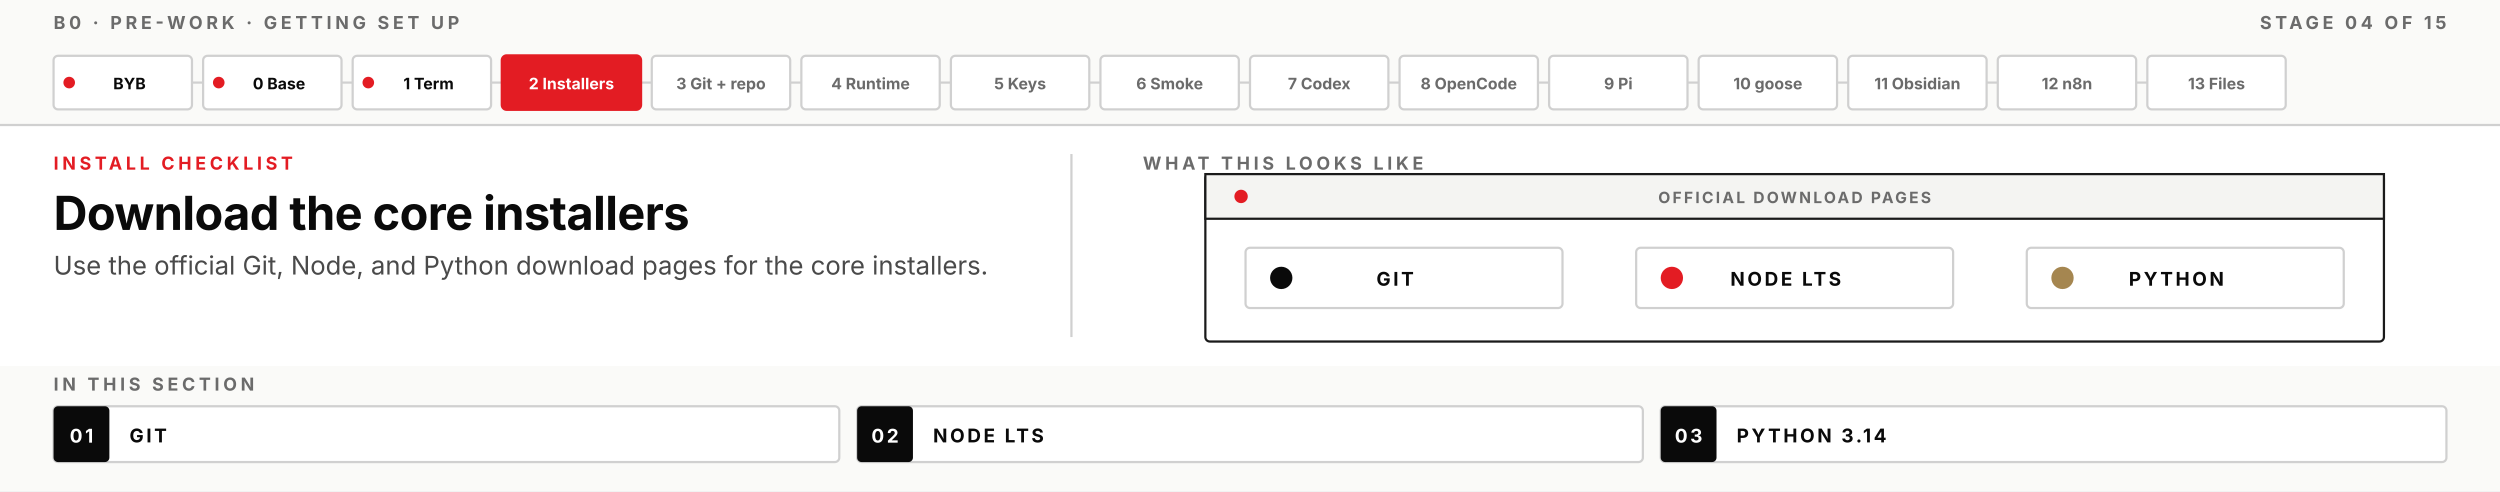
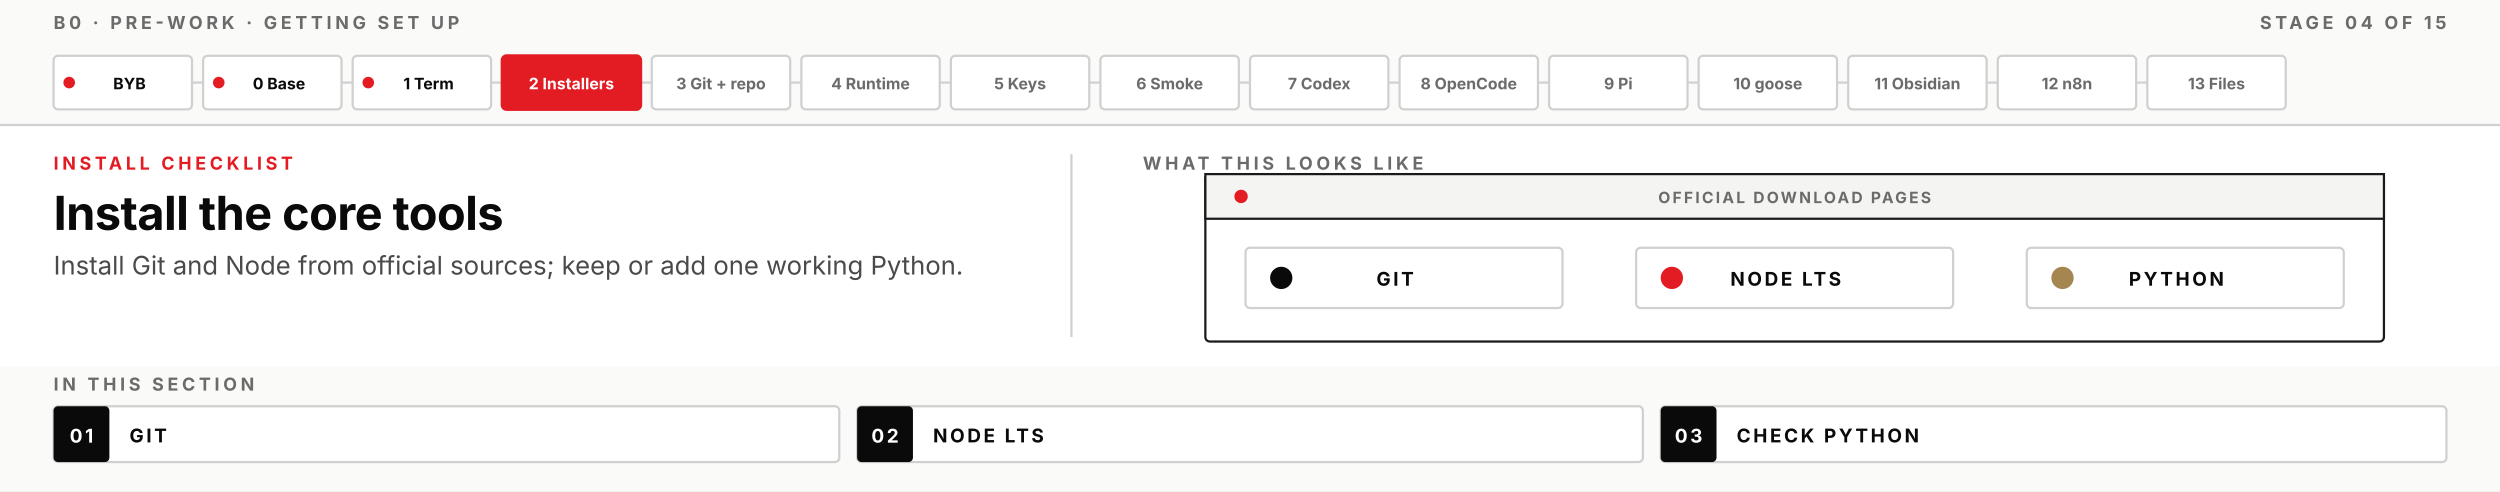
- <svg xmlns="http://www.w3.org/2000/svg" viewBox="0 0 1120 220" role="img" aria-labelledby="title-install-pre-work-2-download-the-core-installers">
+ <svg xmlns="http://www.w3.org/2000/svg" viewBox="0 0 1120 220" role="img" aria-labelledby="title-install-pre-work-2-install-the-core-tools">
  <defs>
    <marker id="arrow" viewBox="0 0 8 8" refX="7" refY="4" markerWidth="6" markerHeight="6" orient="auto-start-reverse">
      <path d="M0 0 8 4 0 8Z" fill="#0A0A0A" />
    </marker>
    <marker id="arrow-red" viewBox="0 0 8 8" refX="7" refY="4" markerWidth="6" markerHeight="6" orient="auto-start-reverse">
      <path d="M0 0 8 4 0 8Z" fill="#E31C23" />
    </marker>
    <style>
      text { font-family: system-ui, "Inter", "Helvetica Neue", Arial, sans-serif; fill: #0A0A0A; }
      .micro { font-size: 8px; font-weight: 650; letter-spacing: 1.65px; }
      .tiny { font-size: 7px; font-weight: 650; letter-spacing: 1px; }
      .railtext { font-size: 7.1px; font-weight: 650; }
      .title { font-size: 21px; font-weight: 680; letter-spacing: -0.25px; }
      .purpose { font-size: 11.5px; font-weight: 430; fill: #4A4A4A; }
      .caption { font-size: 8.5px; font-weight: 650; letter-spacing: 1.15px; }
      .body { font-size: 9.5px; font-weight: 520; }
      .muted { fill: #6B6B6B; }
      .white { fill: #FFFFFF; }
      .red { fill: #E31C23; }
      .gold { fill: #A58650; }
      .line { fill: none; stroke: #0A0A0A; stroke-width: 1.35; vector-effect: non-scaling-stroke; }
      .hair { fill: none; stroke: #D0D0D0; stroke-width: 1; vector-effect: non-scaling-stroke; }
      .redline { fill: none; stroke: #E31C23; stroke-width: 1.4; vector-effect: non-scaling-stroke; }
      .goldline { fill: none; stroke: #A58650; stroke-width: 1.35; vector-effect: non-scaling-stroke; }
      .dash { stroke-dasharray: 5 4; }
    </style>
  </defs>
  <rect width="1120" height="220" fill="#FFFFFF" />
  <rect x="0" y="0" width="1120" height="56" fill="#FAFAF8" />
  <text x="24" y="13" class="micro muted">B0 · PRE-WORK · GETTING SET UP</text>
  <text x="1096" y="13" class="micro muted" text-anchor="end">STAGE 04 OF 15</text>
  <path d="M55 37H993" class="hair" />
  <rect x="24" y="25" width="62" height="24" rx="2" fill="#FFFFFF" stroke="#D0D0D0" stroke-width="1" />
  <circle cx="31" cy="37" r="2.6" fill="#E31C23" />
  <text x="58" y="40" class="railtext" text-anchor="middle">BYB</text>
  <rect x="91" y="25" width="62" height="24" rx="2" fill="#FFFFFF" stroke="#D0D0D0" stroke-width="1" />
  <circle cx="98" cy="37" r="2.6" fill="#E31C23" />
  <text x="125" y="40" class="railtext" text-anchor="middle">0 Base</text>
  <rect x="158" y="25" width="62" height="24" rx="2" fill="#FFFFFF" stroke="#D0D0D0" stroke-width="1" />
  <circle cx="165" cy="37" r="2.6" fill="#E31C23" />
  <text x="192" y="40" class="railtext" text-anchor="middle">1 Term</text>
  <rect x="225" y="25" width="62" height="24" rx="2" fill="#E31C23" stroke="#E31C23" stroke-width="1.4" />
  <text x="256" y="40" class="railtext white" text-anchor="middle">2 Installers</text>
  <rect x="292" y="25" width="62" height="24" rx="2" fill="#FFFFFF" stroke="#D0D0D0" stroke-width="1" />
  <text x="323" y="40" class="railtext muted" text-anchor="middle">3 Git + repo</text>
  <rect x="359" y="25" width="62" height="24" rx="2" fill="#FFFFFF" stroke="#D0D0D0" stroke-width="1" />
  <text x="390" y="40" class="railtext muted" text-anchor="middle">4 Runtime</text>
  <rect x="426" y="25" width="62" height="24" rx="2" fill="#FFFFFF" stroke="#D0D0D0" stroke-width="1" />
  <text x="457" y="40" class="railtext muted" text-anchor="middle">5 Keys</text>
  <rect x="493" y="25" width="62" height="24" rx="2" fill="#FFFFFF" stroke="#D0D0D0" stroke-width="1" />
  <text x="524" y="40" class="railtext muted" text-anchor="middle">6 Smoke</text>
  <rect x="560" y="25" width="62" height="24" rx="2" fill="#FFFFFF" stroke="#D0D0D0" stroke-width="1" />
  <text x="591" y="40" class="railtext muted" text-anchor="middle">7 Codex</text>
  <rect x="627" y="25" width="62" height="24" rx="2" fill="#FFFFFF" stroke="#D0D0D0" stroke-width="1" />
  <text x="658" y="40" class="railtext muted" text-anchor="middle">8 OpenCode</text>
  <rect x="694" y="25" width="62" height="24" rx="2" fill="#FFFFFF" stroke="#D0D0D0" stroke-width="1" />
  <text x="725" y="40" class="railtext muted" text-anchor="middle">9 Pi</text>
  <rect x="761" y="25" width="62" height="24" rx="2" fill="#FFFFFF" stroke="#D0D0D0" stroke-width="1" />
  <text x="792" y="40" class="railtext muted" text-anchor="middle">10 goose</text>
  <rect x="828" y="25" width="62" height="24" rx="2" fill="#FFFFFF" stroke="#D0D0D0" stroke-width="1" />
  <text x="859" y="40" class="railtext muted" text-anchor="middle">11 Obsidian</text>
  <rect x="895" y="25" width="62" height="24" rx="2" fill="#FFFFFF" stroke="#D0D0D0" stroke-width="1" />
  <text x="926" y="40" class="railtext muted" text-anchor="middle">12 n8n</text>
  <rect x="962" y="25" width="62" height="24" rx="2" fill="#FFFFFF" stroke="#D0D0D0" stroke-width="1" />
  <text x="993" y="40" class="railtext muted" text-anchor="middle">13 Files</text>
  <path d="M0 56H1120" class="hair" />
  <text x="24" y="76" class="micro red">INSTALL CHECKLIST</text>
-   <text x="24" y="103" class="title">Download the core installers</text>
-   <text x="24" y="123" class="purpose">Use the official Git, Node, and Python download pages for the core installers.</text>
+   <text x="24" y="103" class="title">Install the core tools</text>
+   <text x="24" y="123" class="purpose">Install Git and Node from official sources; keep or add one working Python.</text>
  <path d="M480 69V151" class="hair" />
  <text x="512" y="76" class="micro muted">WHAT THIS LOOKS LIKE</text>
  <g aria-label="Official Git Node and Python installers ready to download">
    <rect x="540" y="78" width="528" height="75" rx="2" fill="#FFFFFF" stroke="#1A1A1A" />
    <rect x="540" y="78" width="528" height="20" fill="#F4F4F2" stroke="#1A1A1A" />
    <circle cx="556" cy="88" r="3" fill="#E31C23" />
    <text x="804" y="91" class="tiny muted" text-anchor="middle">OFFICIAL DOWNLOAD PAGES</text>
    <rect x="558" y="111" width="142" height="27" rx="2" fill="#FFFFFF" stroke="#D0D0D0" />
    <rect x="733" y="111" width="142" height="27" rx="2" fill="#FFFFFF" stroke="#D0D0D0" />
    <rect x="908" y="111" width="142" height="27" rx="2" fill="#FFFFFF" stroke="#D0D0D0" />
    <circle cx="574" cy="124.5" r="5" fill="#0A0A0A" />
    <circle cx="749" cy="124.5" r="5" fill="#E31C23" />
    <circle cx="924" cy="124.5" r="5" fill="#A58650" />
    <text x="625" y="128" class="caption" text-anchor="middle">GIT</text>
    <text x="800" y="128" class="caption" text-anchor="middle">NODE LTS</text>
    <text x="975" y="128" class="caption" text-anchor="middle">PYTHON</text>
  </g>
  <rect x="0" y="164" width="1120" height="56" fill="#FAFAF8" />
  <text x="24" y="175" class="micro muted">IN THIS SECTION</text>
  <rect x="24.00" y="182" width="352.00" height="25" rx="2" fill="#FFFFFF" stroke="#D0D0D0" />
  <rect x="24.00" y="182" width="25" height="25" rx="2" fill="#0A0A0A" />
  <text x="36.50" y="198.3" class="caption white" text-anchor="middle">01</text>
  <text x="58.00" y="198.2" class="caption">GIT</text>
  <rect x="384.00" y="182" width="352.00" height="25" rx="2" fill="#FFFFFF" stroke="#D0D0D0" />
  <rect x="384.00" y="182" width="25" height="25" rx="2" fill="#0A0A0A" />
  <text x="396.50" y="198.3" class="caption white" text-anchor="middle">02</text>
  <text x="418.00" y="198.2" class="caption">NODE LTS</text>
  <rect x="744.00" y="182" width="352.00" height="25" rx="2" fill="#FFFFFF" stroke="#D0D0D0" />
  <rect x="744.00" y="182" width="25" height="25" rx="2" fill="#0A0A0A" />
  <text x="756.50" y="198.3" class="caption white" text-anchor="middle">03</text>
-   <text x="778.00" y="198.2" class="caption">PYTHON 3.14</text>
+   <text x="778.00" y="198.2" class="caption">CHECK PYTHON</text>
</svg>
